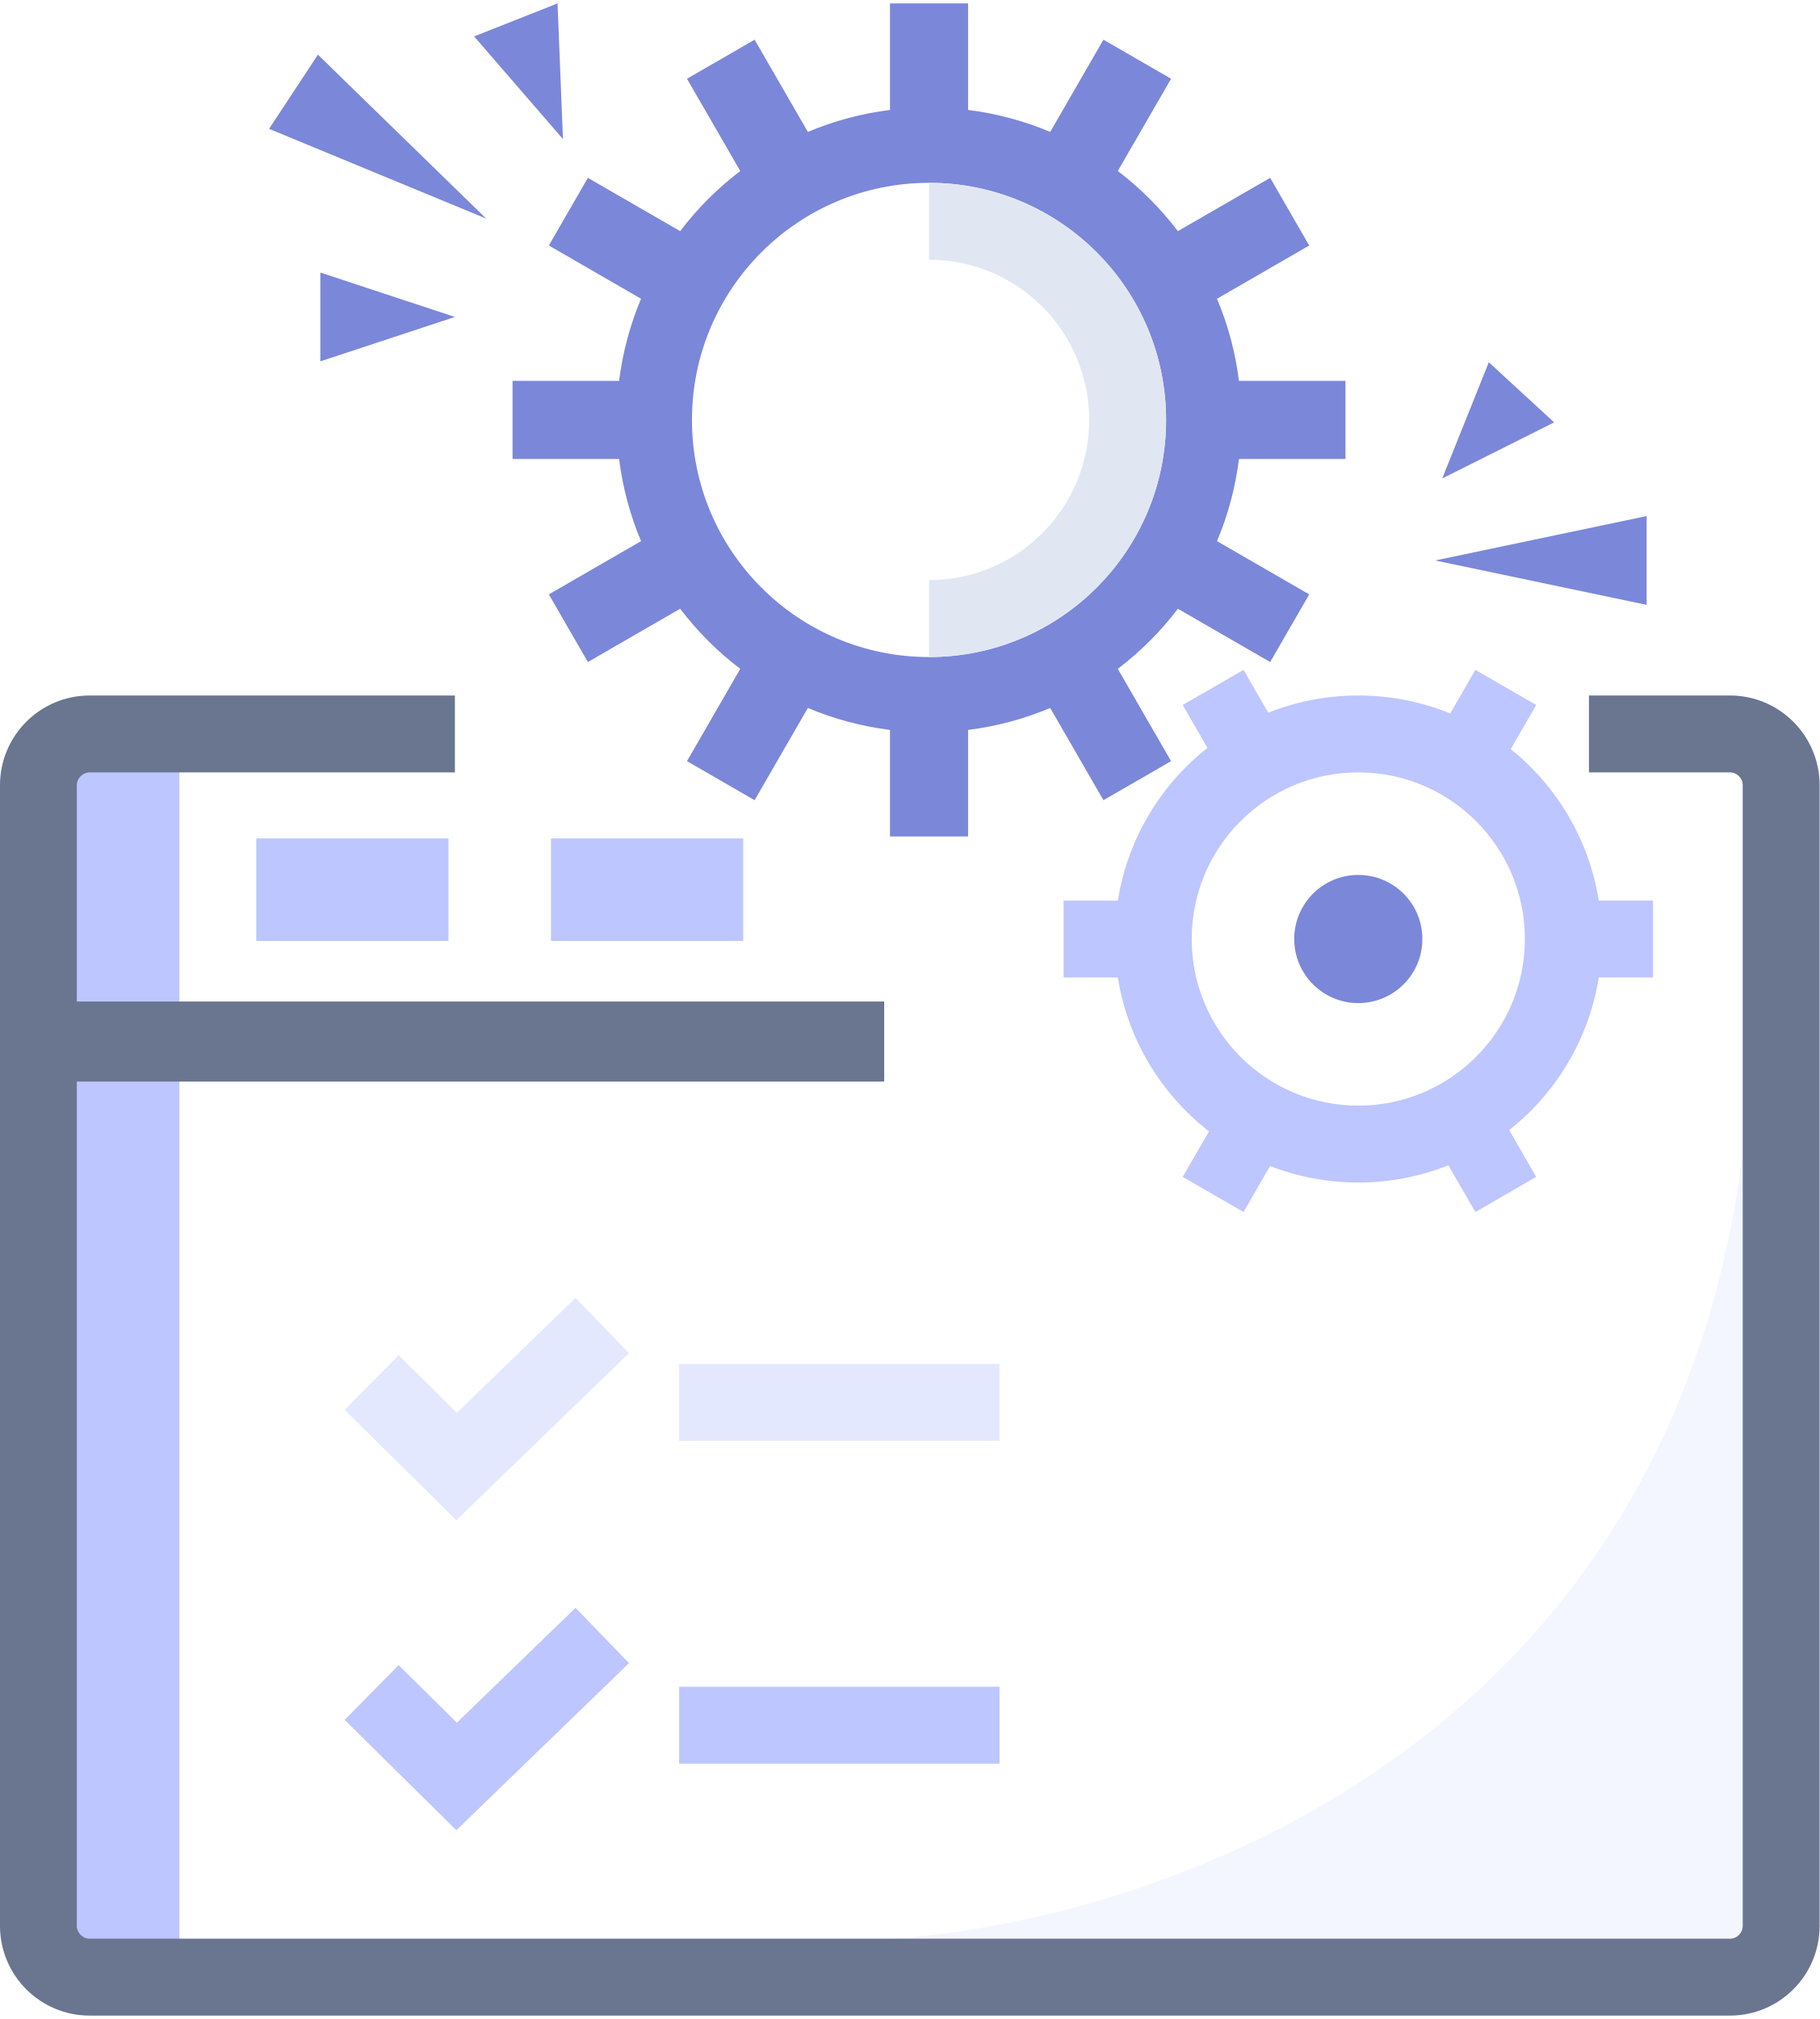
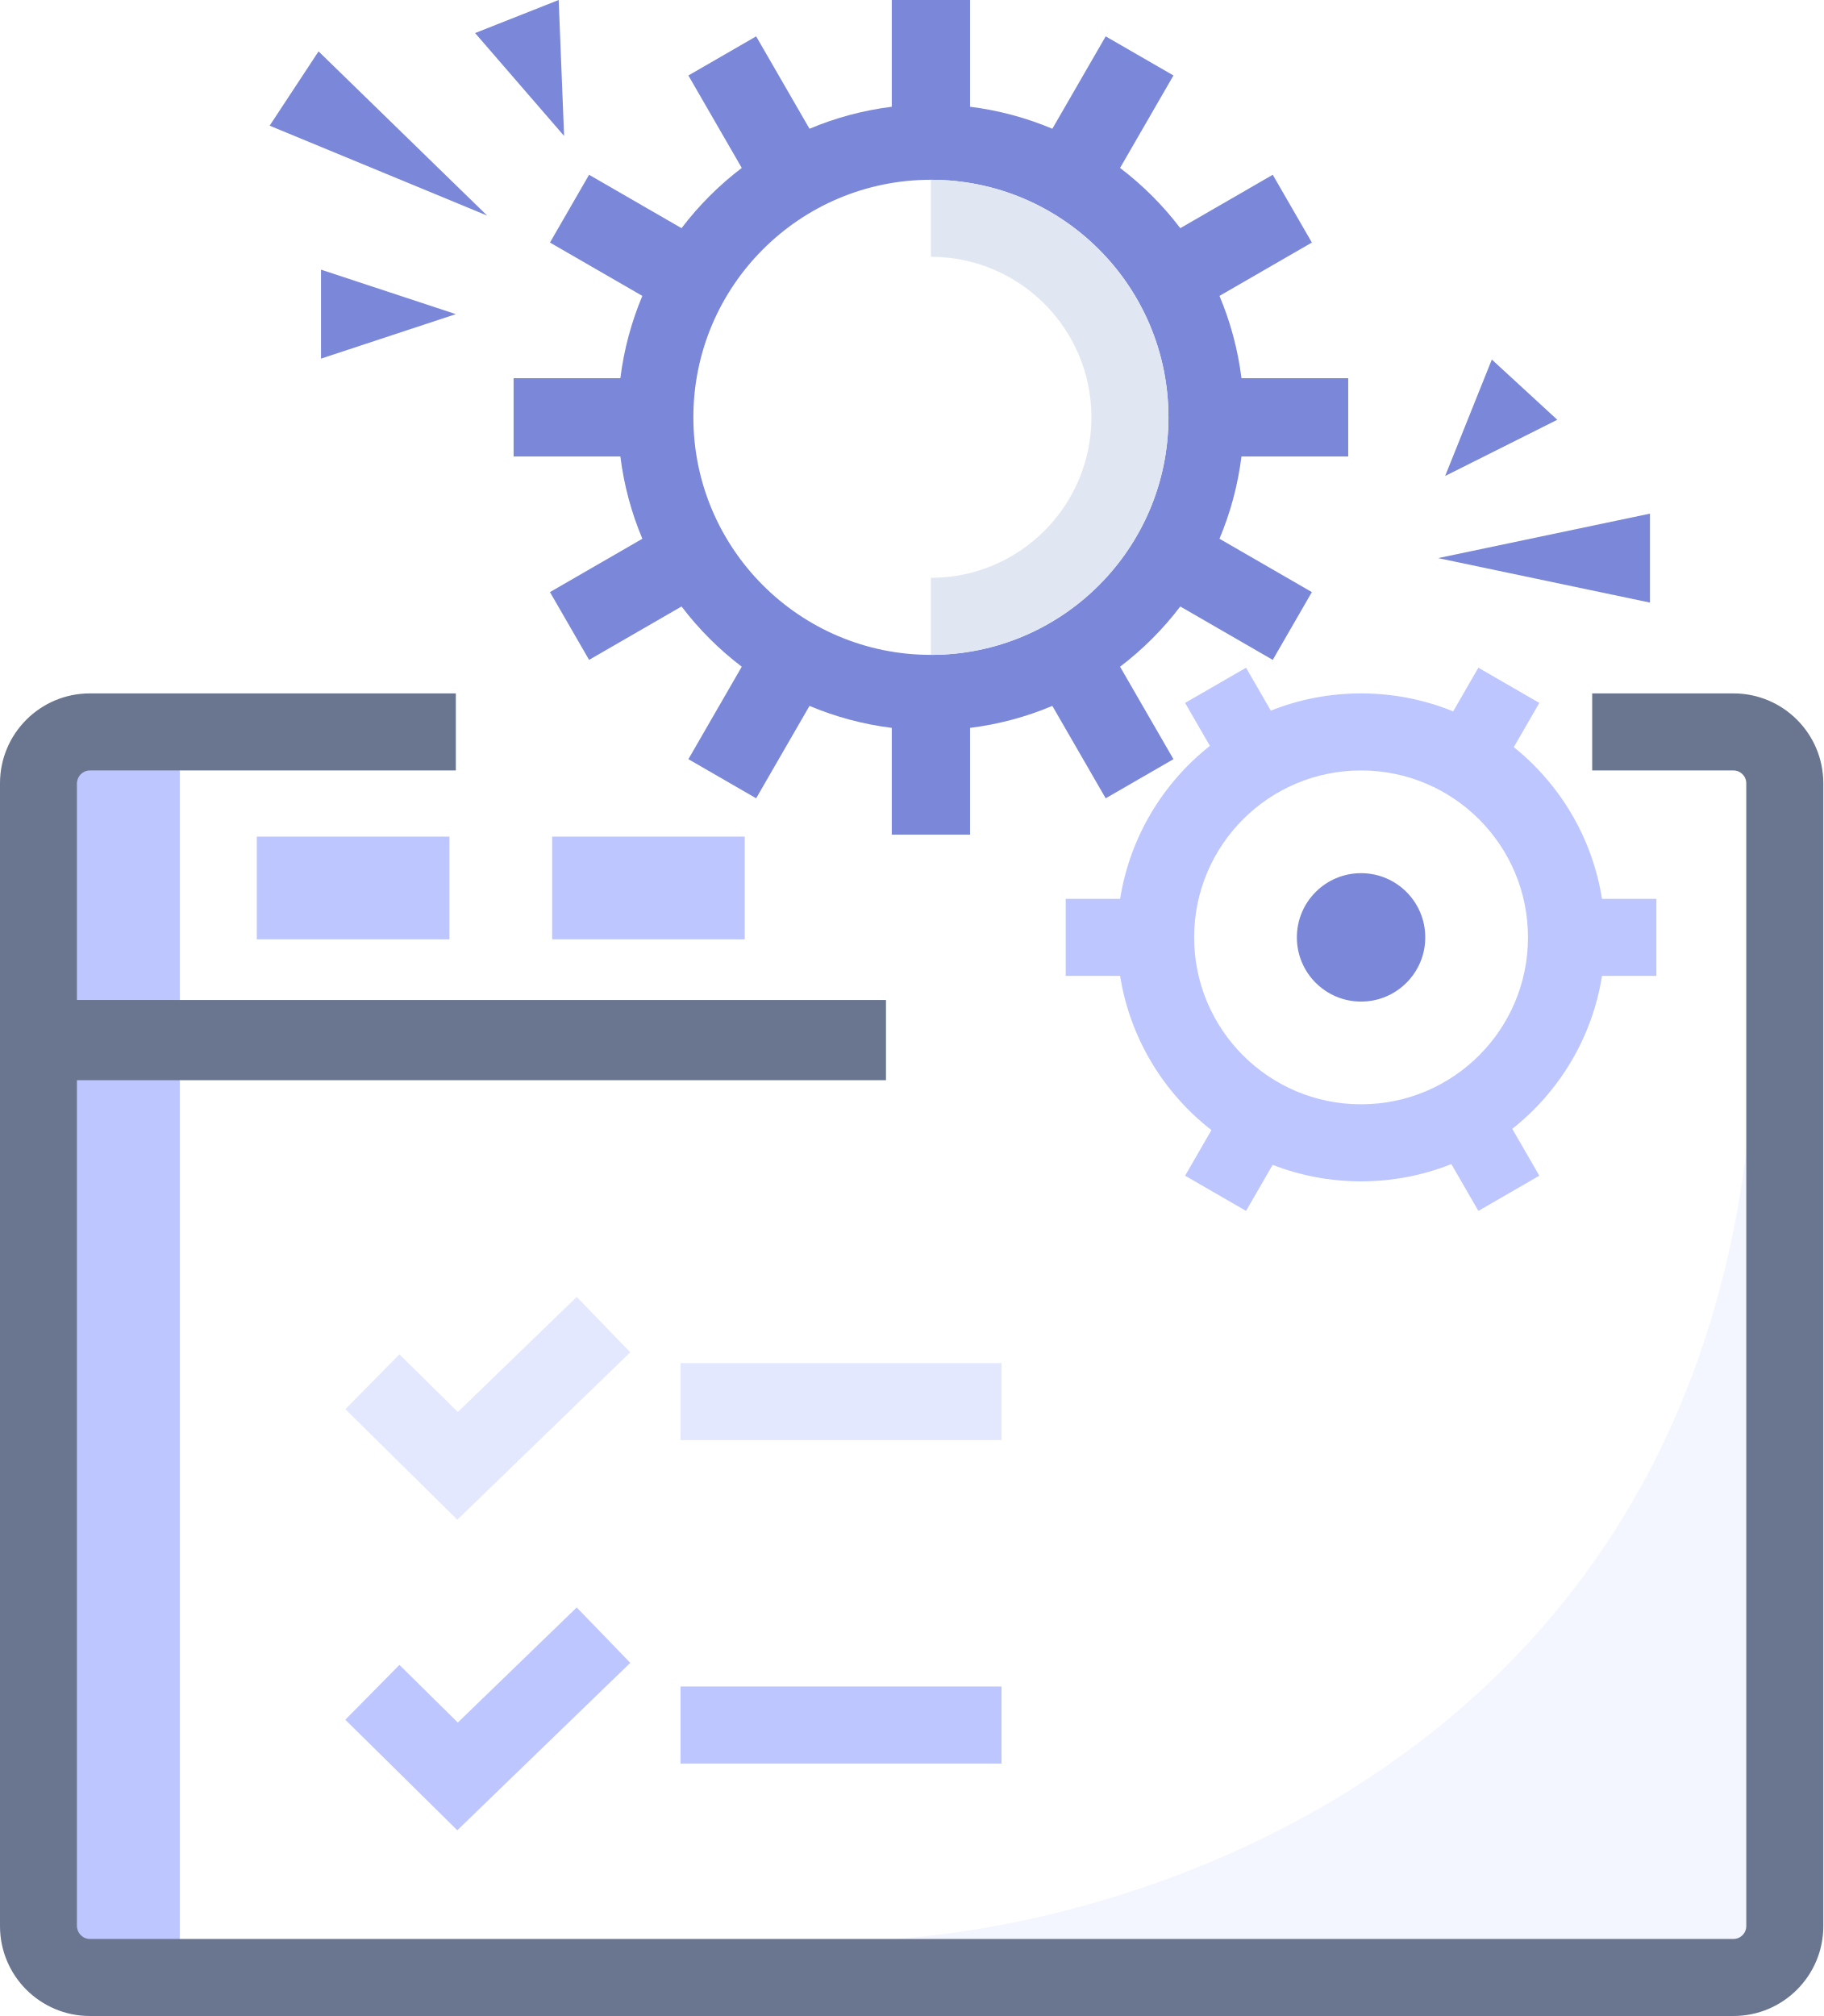
- <svg xmlns="http://www.w3.org/2000/svg" width="64" height="71" viewBox="0 0 142 157" fill="none">
+ <svg xmlns="http://www.w3.org/2000/svg" width="142" height="157" viewBox="0 0 142 157" fill="none">
  <path d="M136 151.152V89.652C130 138.052 86.833 150.985 66 151.152H136Z" fill="#F4F6FF" />
  <path d="M37.94 16.79L21 9.787L24.809 4L37.94 16.79Z" fill="#7B87D9" />
  <path d="M35.5 24.464L25 27.928L25 21L35.5 24.464Z" fill="#7B87D9" />
  <path d="M112.549 37.067L116.184 28L121.282 32.691L112.549 37.067Z" fill="#7B87D9" />
  <path d="M112 43.464L128.5 40L128.5 46.928L112 43.464Z" fill="#7B87D9" />
  <path d="M43.932 10.586L37 2.574L43.51 -3.00407e-05L43.932 10.586Z" fill="#7B87D9" />
  <path d="M6 57.152L6 152.152H14L14 57.152H6Z" fill="#BDC6FF" />
  <path d="M20 73.152L35 73.152L35 65.152L20 65.152L20 73.152Z" fill="#BDC6FF" />
  <path d="M43 73.152L58 73.152L58 65.152L43 65.152L43 73.152Z" fill="#BDC6FF" />
  <path fill-rule="evenodd" clip-rule="evenodd" d="M7 157C3.134 157 0 153.866 0 150V61C0 57.134 3.134 54 7 54H35.5V60H7C6.448 60 6 60.448 6 61V77.878H69V84.123H6V150C6 150.552 6.448 151 7 151H135C135.552 151 136 150.552 136 150V61C136 60.448 135.552 60 135 60H124V54H135C138.866 54 142 57.134 142 61V150C142 153.866 138.866 157 135 157H7Z" fill="#6A7590" />
  <path fill-rule="evenodd" clip-rule="evenodd" d="M78 112.152H53V106.152H78V112.152Z" fill="#BDC6FF" fill-opacity="0.4" />
  <path fill-rule="evenodd" clip-rule="evenodd" d="M49.087 129.497L35.614 142.536L26.893 133.927L31.108 129.657L35.655 134.146L44.914 125.185L49.087 129.497Z" fill="#BDC6FF" />
  <path fill-rule="evenodd" clip-rule="evenodd" d="M49.087 105.311L35.614 118.351L26.893 109.741L31.108 105.471L35.655 109.961L44.914 101L49.087 105.311Z" fill="#BDC6FF" fill-opacity="0.4" />
  <path fill-rule="evenodd" clip-rule="evenodd" d="M78 137.341H53V131.341H78V137.341Z" fill="#BDC6FF" />
  <path fill-rule="evenodd" clip-rule="evenodd" d="M102.169 46.111L94.973 41.956C95.821 39.943 96.406 37.792 96.686 35.547H105V29.453H96.686C96.406 27.207 95.821 25.057 94.973 23.044L102.169 18.889L99.122 13.611L91.922 17.769C90.578 16.001 88.999 14.422 87.231 13.078L91.389 5.878L86.111 2.831L81.957 10.027C79.943 9.179 77.793 8.593 75.547 8.313V0H69.453V8.313C67.207 8.594 65.057 9.179 63.044 10.027L58.889 2.831L53.611 5.878L57.769 13.078C56.001 14.422 54.422 16.001 53.078 17.769L45.877 13.611L42.831 18.889L50.027 23.044C49.179 25.057 48.594 27.207 48.314 29.453H40V35.547H48.314C48.594 37.793 49.179 39.943 50.027 41.956L42.831 46.111L45.878 51.389L53.078 47.231C54.422 48.999 56.001 50.578 57.769 51.921L53.611 59.122L58.889 62.169L63.044 54.973C65.057 55.821 67.207 56.406 69.453 56.686V65H75.547V56.686C77.793 56.406 79.943 55.821 81.956 54.973L86.111 62.169L91.389 59.122L87.231 51.922C88.999 50.578 90.578 48.999 91.921 47.231L99.122 51.389L102.169 46.111ZM72.5 51C82.717 51 91 42.717 91 32.5C91 22.283 82.717 14 72.5 14C62.283 14 54 22.283 54 32.5C54 42.717 62.283 51 72.5 51Z" fill="#7B87D9" />
  <path fill-rule="evenodd" clip-rule="evenodd" d="M72.5 45L72.5 51C82.717 51 91 42.717 91 32.5C91 22.282 82.717 14 72.5 14V20C79.404 20 85 25.596 85 32.5C85 39.404 79.404 45 72.5 45Z" fill="#E1E6F3" />
  <path fill-rule="evenodd" clip-rule="evenodd" d="M92.296 54.741L97.043 52L98.973 55.342C101.146 54.476 103.518 54 106 54C108.538 54 110.96 54.498 113.173 55.401L115.136 52L119.883 54.741L117.896 58.184C121.489 61.073 124.01 65.242 124.764 70H129V76H124.764C124.002 80.81 121.434 85.019 117.776 87.911L119.883 91.56L115.136 94.301L113.032 90.656C110.857 91.523 108.484 92 106 92C103.571 92 101.249 91.544 99.114 90.714L97.043 94.301L92.296 91.56L94.347 88.008C90.624 85.113 88.007 80.864 87.236 76H83V70H87.236C87.999 65.188 90.568 60.978 94.227 58.086L92.296 54.741ZM106 86C113.18 86 119 80.18 119 73C119 65.82 113.18 60 106 60C98.82 60 93 65.82 93 73C93 80.18 98.82 86 106 86Z" fill="#BDC6FF" />
  <circle cx="106" cy="73" r="5" fill="#7B87D9" />
</svg>
